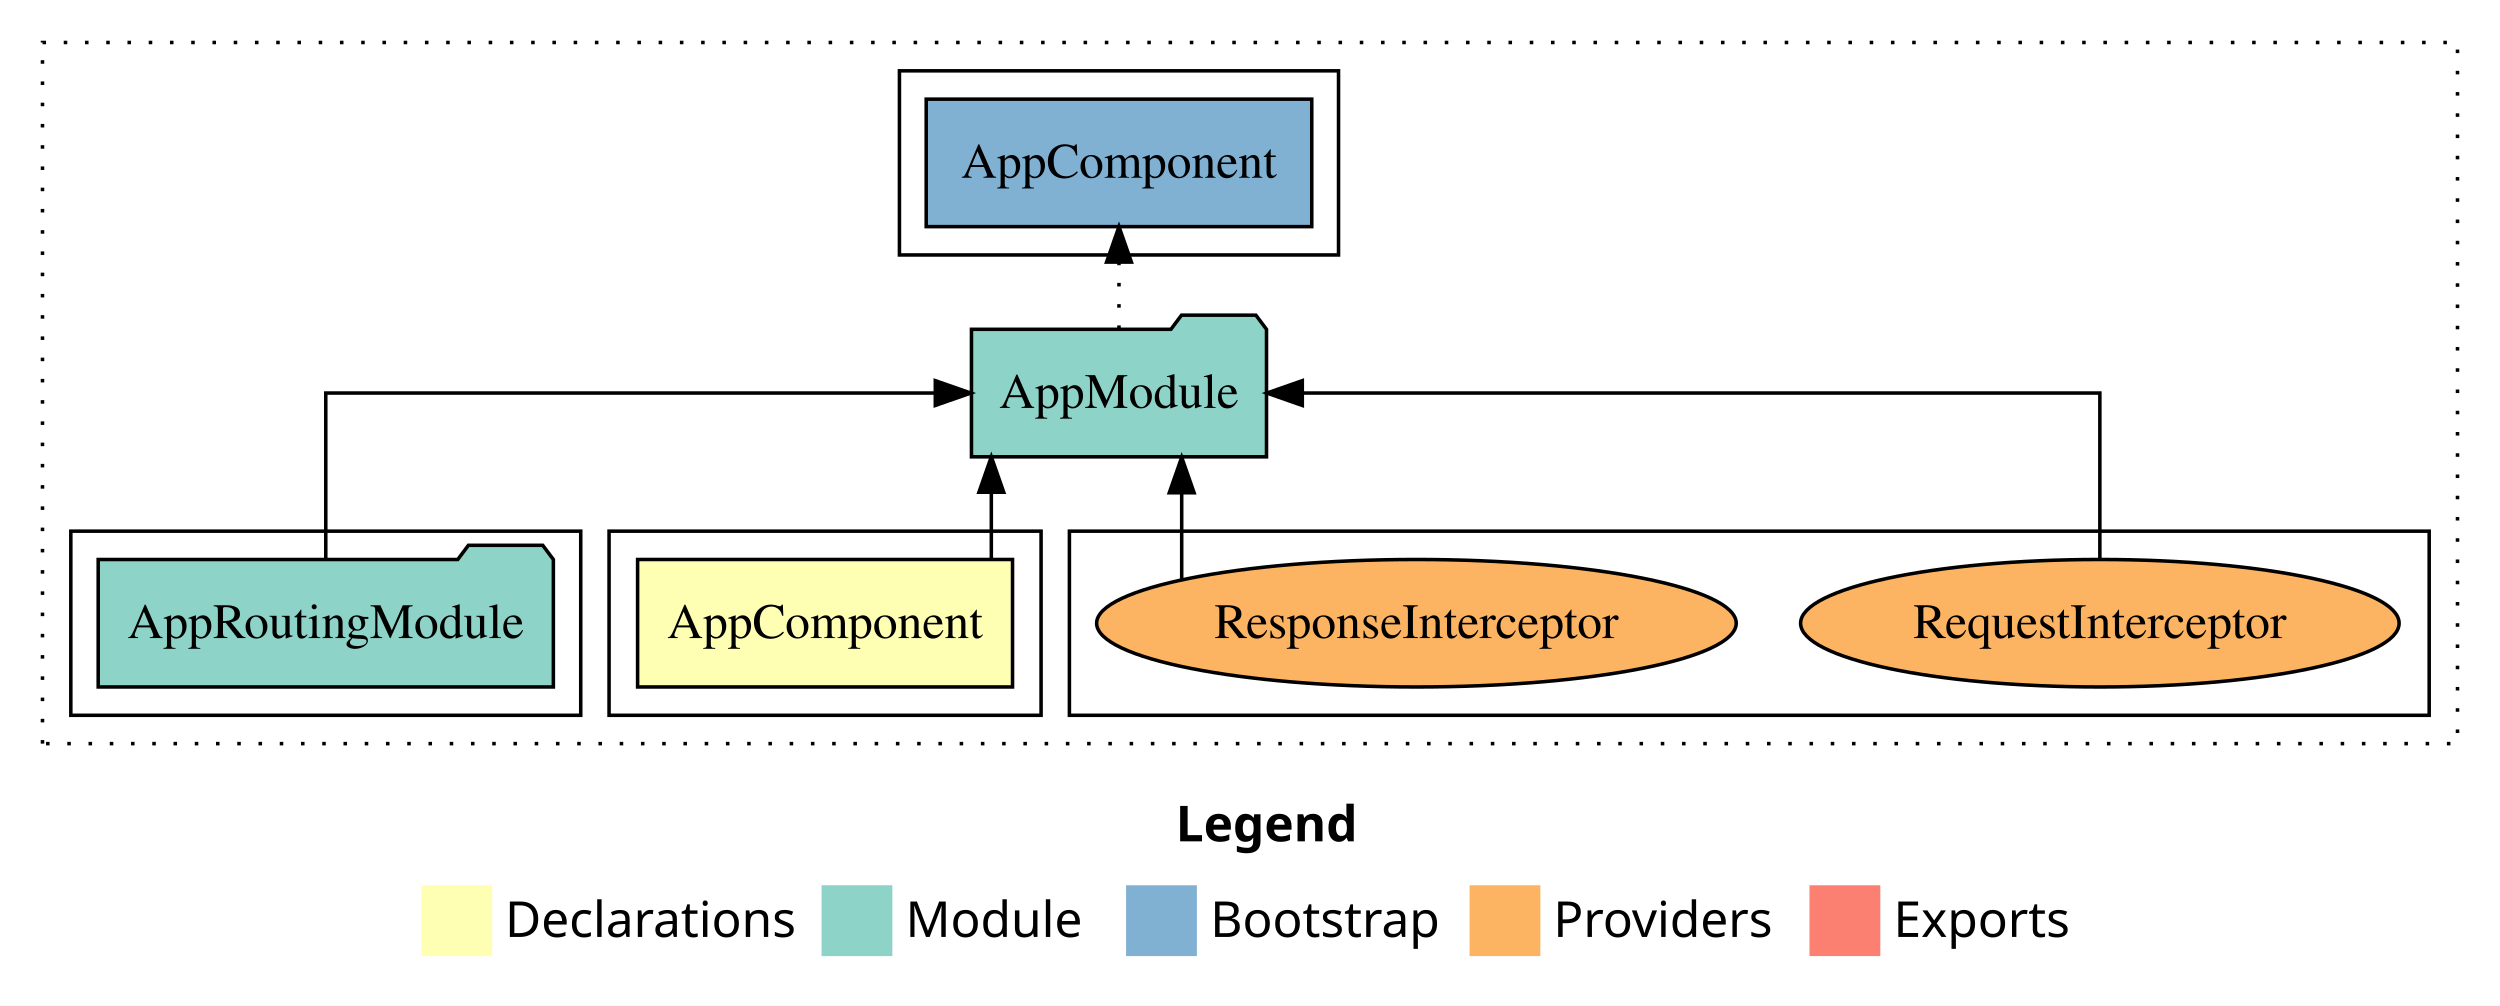
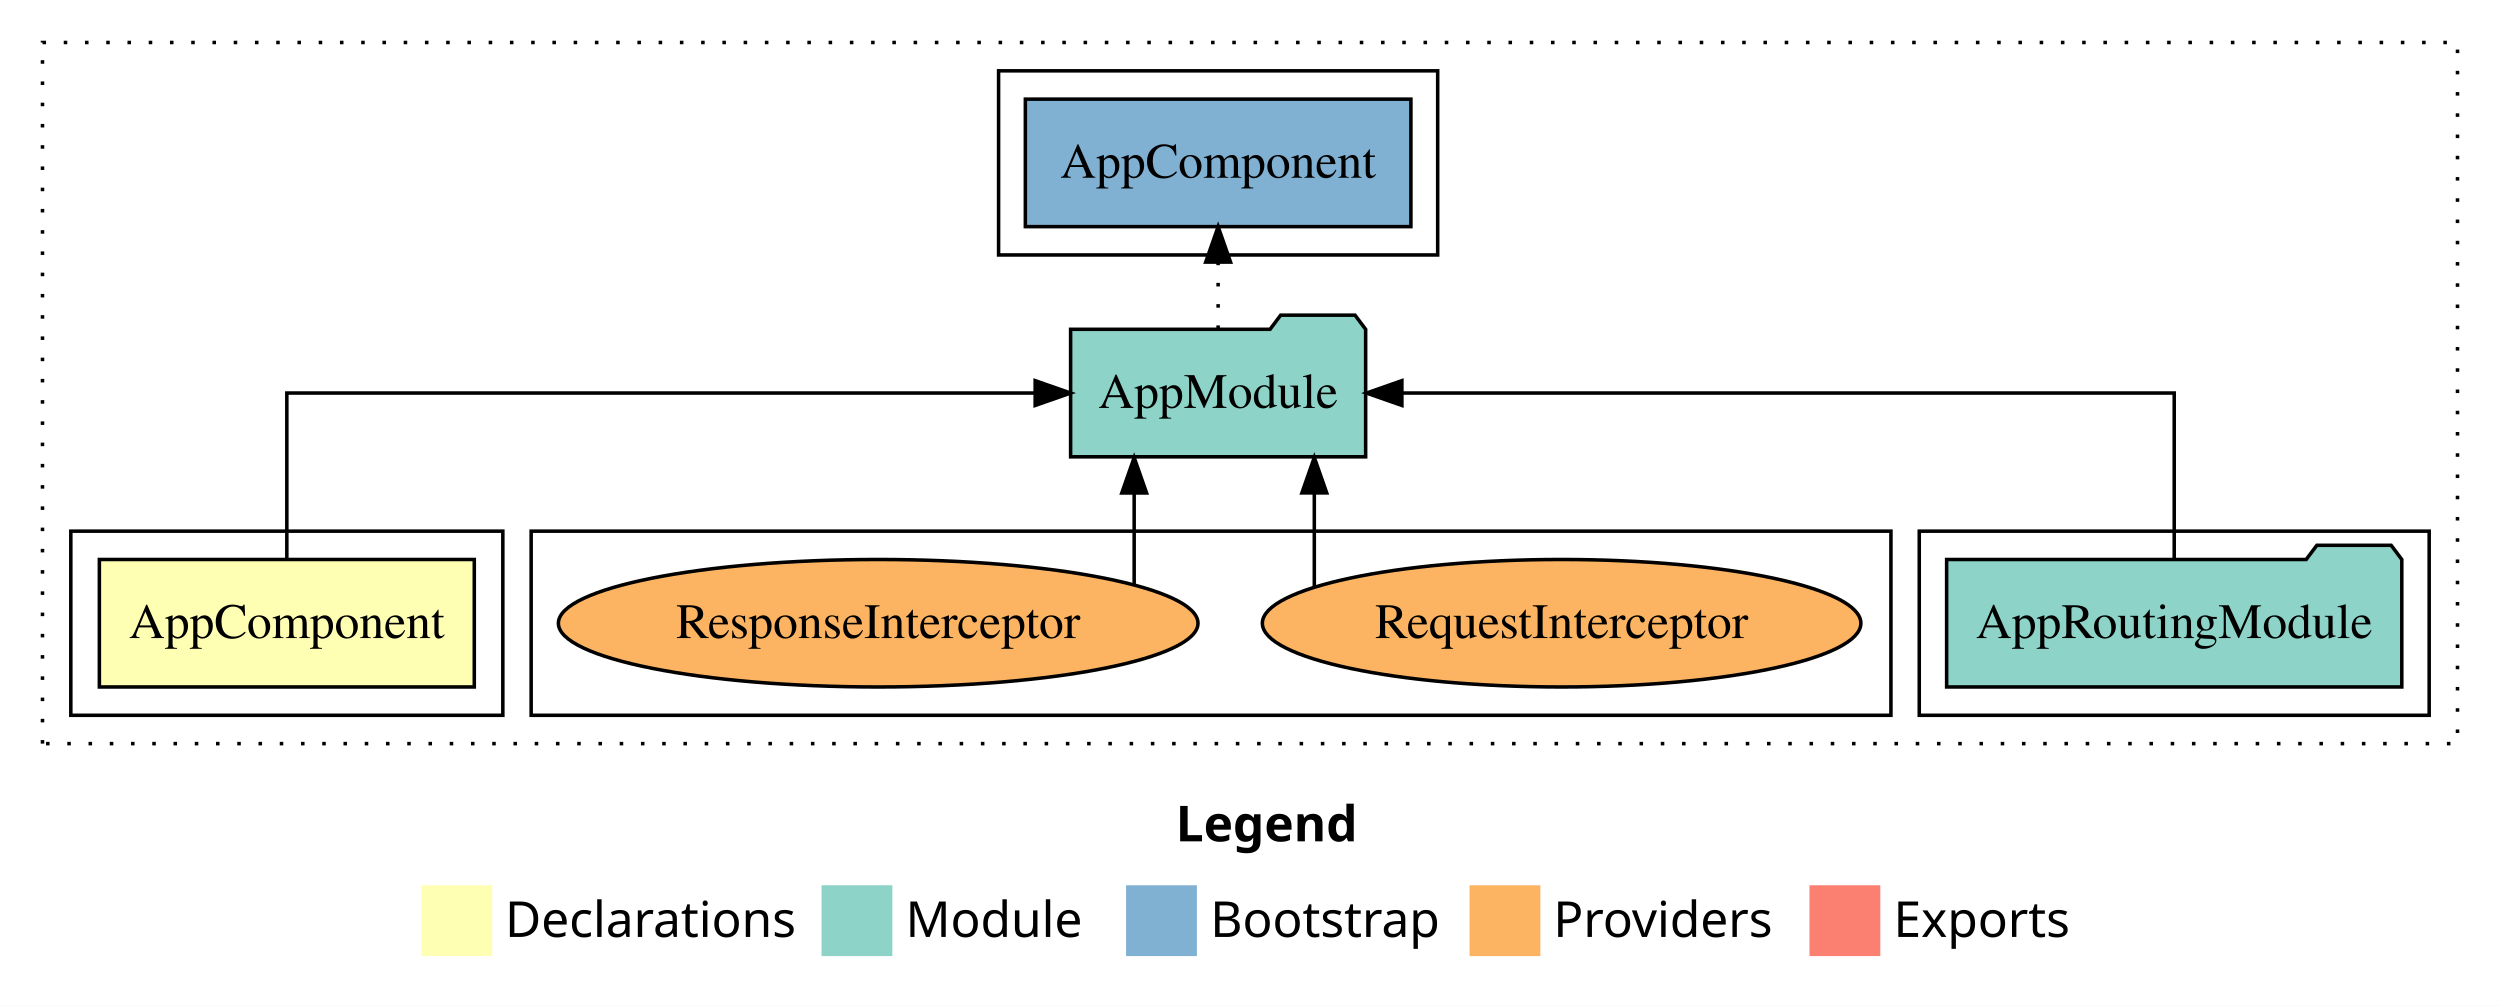
<svg xmlns="http://www.w3.org/2000/svg" width="706pt" height="284pt" viewBox="0.00 0.00 706.00 284.00">
  <g id="graph0" class="graph" transform="scale(1 1) rotate(0) translate(4 280)">
    <polygon fill="white" stroke="transparent" points="-4,4 -4,-280 702,-280 702,4 -4,4" />
    <text text-anchor="start" x="328.01" y="-42.4" font-family="sans-serif" font-weight="bold" font-size="14.00">Legend</text>
    <polygon fill="#ffffb3" stroke="transparent" points="115,-10 115,-30 135,-30 135,-10 115,-10" />
    <text text-anchor="start" x="138.63" y="-15.4" font-family="sans-serif" font-size="14.00">  Declarations</text>
    <polygon fill="#8dd3c7" stroke="transparent" points="228,-10 228,-30 248,-30 248,-10 228,-10" />
    <text text-anchor="start" x="251.73" y="-15.4" font-family="sans-serif" font-size="14.00">  Module</text>
    <polygon fill="#80b1d3" stroke="transparent" points="314,-10 314,-30 334,-30 334,-10 314,-10" />
    <text text-anchor="start" x="337.78" y="-15.4" font-family="sans-serif" font-size="14.00">  Bootstrap</text>
    <polygon fill="#fdb462" stroke="transparent" points="411,-10 411,-30 431,-30 431,-10 411,-10" />
    <text text-anchor="start" x="434.67" y="-15.4" font-family="sans-serif" font-size="14.00">  Providers</text>
    <polygon fill="#fb8072" stroke="transparent" points="507,-10 507,-30 527,-30 527,-10 507,-10" />
    <text text-anchor="start" x="530.73" y="-15.4" font-family="sans-serif" font-size="14.00">  Exports</text>
    <g id="clust1" class="cluster">
      <polygon fill="none" stroke="black" stroke-dasharray="1,5" points="8,-70 8,-268 690,-268 690,-70 8,-70" />
    </g>
+     <g id="clust4" class="cluster">
+       <polygon fill="none" stroke="black" points="538,-78 538,-130 682,-130 682,-78 538,-78" />
+     </g>
    <g id="clust7" class="cluster">
-       <polygon fill="none" stroke="black" points="298,-78 298,-130 682,-130 682,-78 298,-78" />
+       <polygon fill="none" stroke="black" points="146,-78 146,-130 530,-130 530,-78 146,-78" />
    </g>
    <g id="clust6" class="cluster">
-       <polygon fill="none" stroke="black" points="250,-208 250,-260 374,-260 374,-208 250,-208" />
+       <polygon fill="none" stroke="black" points="278,-208 278,-260 402,-260 402,-208 278,-208" />
    </g>
    <g id="clust2" class="cluster">
-       <polygon fill="none" stroke="black" points="168,-78 168,-130 290,-130 290,-78 168,-78" />
-     </g>
-     <g id="clust4" class="cluster">
-       <polygon fill="none" stroke="black" points="16,-78 16,-130 160,-130 160,-78 16,-78" />
+       <polygon fill="none" stroke="black" points="16,-78 16,-130 138,-130 138,-78 16,-78" />
    </g>
    <g id="node1" class="node">
-       <polygon fill="#ffffb3" stroke="black" points="281.94,-122 176.06,-122 176.06,-86 281.94,-86 281.94,-122" />
-       <text text-anchor="middle" x="229" y="-99.8" font-family="Times,serif" font-size="14.00">AppComponent</text>
+       <polygon fill="#ffffb3" stroke="black" points="129.94,-122 24.06,-122 24.06,-86 129.94,-86 129.94,-122" />
+       <text text-anchor="middle" x="77" y="-99.8" font-family="Times,serif" font-size="14.00">AppComponent</text>
    </g>
    <g id="node2" class="node">
-       <polygon fill="#8dd3c7" stroke="black" points="353.66,-187 350.66,-191 329.66,-191 326.66,-187 270.34,-187 270.34,-151 353.66,-151 353.66,-187" />
-       <text text-anchor="middle" x="312" y="-164.8" font-family="Times,serif" font-size="14.00">AppModule</text>
+       <polygon fill="#8dd3c7" stroke="black" points="381.66,-187 378.66,-191 357.66,-191 354.66,-187 298.34,-187 298.34,-151 381.66,-151 381.66,-187" />
+       <text text-anchor="middle" x="340" y="-164.8" font-family="Times,serif" font-size="14.00">AppModule</text>
    </g>
    <g id="edge1" class="edge">
-       <path fill="none" stroke="black" d="M275.95,-122.11C275.95,-122.11 275.95,-140.99 275.95,-140.99" />
-       <polygon fill="black" stroke="black" points="272.45,-140.99 275.95,-150.99 279.45,-140.99 272.45,-140.99" />
+       <path fill="none" stroke="black" d="M77,-122.11C77,-141.34 77,-169 77,-169 77,-169 288.33,-169 288.33,-169" />
+       <polygon fill="black" stroke="black" points="288.33,-172.5 298.33,-169 288.33,-165.5 288.33,-172.5" />
    </g>
    <g id="node4" class="node">
-       <polygon fill="#80b1d3" stroke="black" points="366.44,-252 257.56,-252 257.56,-216 366.44,-216 366.44,-252" />
-       <text text-anchor="middle" x="312" y="-229.8" font-family="Times,serif" font-size="14.00">AppComponent </text>
+       <polygon fill="#80b1d3" stroke="black" points="394.44,-252 285.56,-252 285.56,-216 394.44,-216 394.44,-252" />
+       <text text-anchor="middle" x="340" y="-229.8" font-family="Times,serif" font-size="14.00">AppComponent </text>
    </g>
    <g id="edge3" class="edge">
-       <path fill="none" stroke="black" stroke-dasharray="1,5" d="M312,-187.11C312,-187.11 312,-205.99 312,-205.99" />
-       <polygon fill="black" stroke="black" points="308.5,-205.99 312,-215.99 315.5,-205.99 308.5,-205.99" />
+       <path fill="none" stroke="black" stroke-dasharray="1,5" d="M340,-187.11C340,-187.11 340,-205.99 340,-205.99" />
+       <polygon fill="black" stroke="black" points="336.5,-205.99 340,-215.99 343.5,-205.99 336.5,-205.99" />
    </g>
    <g id="node3" class="node">
-       <polygon fill="#8dd3c7" stroke="black" points="152.27,-122 149.27,-126 128.27,-126 125.27,-122 23.73,-122 23.73,-86 152.27,-86 152.27,-122" />
-       <text text-anchor="middle" x="88" y="-99.8" font-family="Times,serif" font-size="14.00">AppRoutingModule</text>
+       <polygon fill="#8dd3c7" stroke="black" points="674.27,-122 671.27,-126 650.27,-126 647.27,-122 545.73,-122 545.73,-86 674.27,-86 674.27,-122" />
+       <text text-anchor="middle" x="610" y="-99.8" font-family="Times,serif" font-size="14.00">AppRoutingModule</text>
    </g>
    <g id="edge2" class="edge">
-       <path fill="none" stroke="black" d="M88,-122.11C88,-141.34 88,-169 88,-169 88,-169 260.13,-169 260.13,-169" />
-       <polygon fill="black" stroke="black" points="260.13,-172.5 270.13,-169 260.13,-165.5 260.13,-172.5" />
+       <path fill="none" stroke="black" d="M610,-122.11C610,-141.34 610,-169 610,-169 610,-169 391.89,-169 391.89,-169" />
+       <polygon fill="black" stroke="black" points="391.89,-165.5 381.89,-169 391.89,-172.5 391.89,-165.5" />
    </g>
    <g id="node5" class="node">
-       <ellipse fill="#fdb462" stroke="black" cx="589" cy="-104" rx="84.51" ry="18" />
-       <text text-anchor="middle" x="589" y="-99.8" font-family="Times,serif" font-size="14.00">RequestInterceptor</text>
+       <ellipse fill="#fdb462" stroke="black" cx="437" cy="-104" rx="84.51" ry="18" />
+       <text text-anchor="middle" x="437" y="-99.8" font-family="Times,serif" font-size="14.00">RequestInterceptor</text>
    </g>
    <g id="edge4" class="edge">
-       <path fill="none" stroke="black" d="M589,-122.11C589,-141.34 589,-169 589,-169 589,-169 363.77,-169 363.77,-169" />
-       <polygon fill="black" stroke="black" points="363.77,-165.5 353.77,-169 363.77,-172.5 363.77,-165.5" />
+       <path fill="none" stroke="black" d="M367.16,-114.16C367.16,-114.16 367.16,-140.81 367.16,-140.81" />
+       <polygon fill="black" stroke="black" points="363.66,-140.81 367.16,-150.81 370.66,-140.81 363.66,-140.81" />
    </g>
    <g id="node6" class="node">
-       <ellipse fill="#fdb462" stroke="black" cx="396" cy="-104" rx="90.31" ry="18" />
-       <text text-anchor="middle" x="396" y="-99.8" font-family="Times,serif" font-size="14.00">ResponseInterceptor</text>
+       <ellipse fill="#fdb462" stroke="black" cx="244" cy="-104" rx="90.31" ry="18" />
+       <text text-anchor="middle" x="244" y="-99.8" font-family="Times,serif" font-size="14.00">ResponseInterceptor</text>
    </g>
    <g id="edge5" class="edge">
-       <path fill="none" stroke="black" d="M329.71,-116.53C329.71,-116.53 329.71,-140.85 329.71,-140.85" />
-       <polygon fill="black" stroke="black" points="326.21,-140.85 329.71,-150.85 333.21,-140.85 326.21,-140.85" />
+       <path fill="none" stroke="black" d="M316.29,-115.03C316.29,-115.03 316.29,-140.78 316.29,-140.78" />
+       <polygon fill="black" stroke="black" points="312.79,-140.78 316.29,-150.78 319.79,-140.78 312.79,-140.78" />
    </g>
  </g>
</svg>
